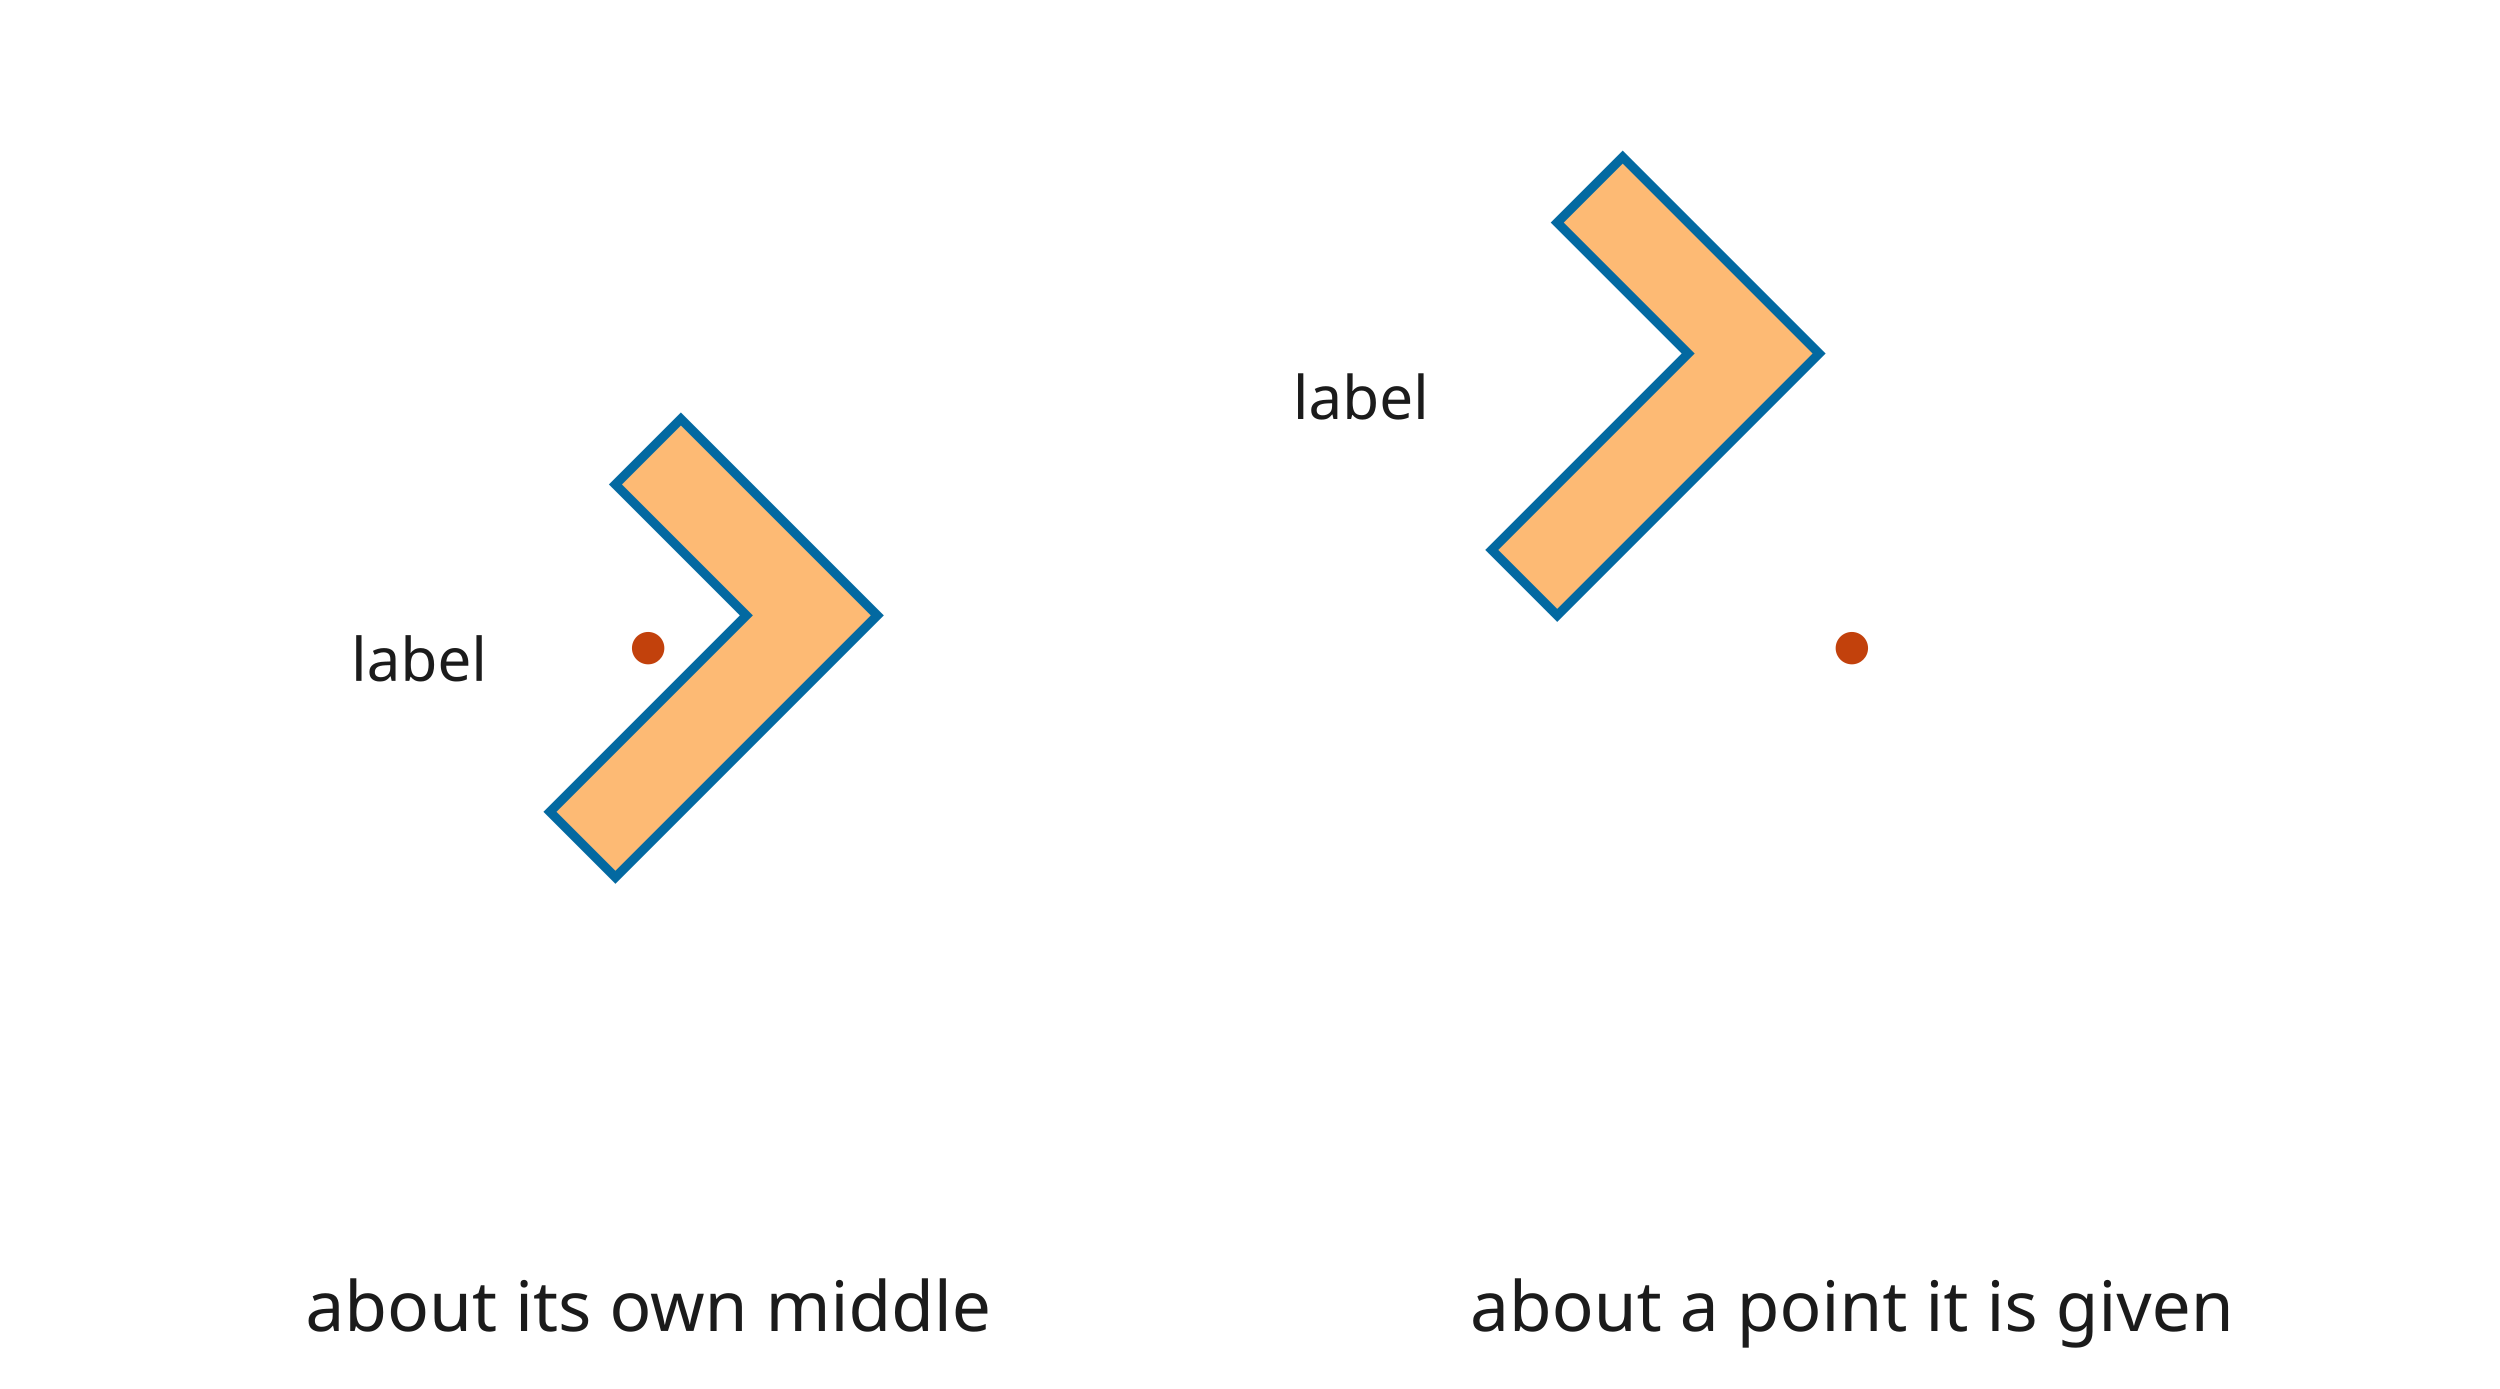
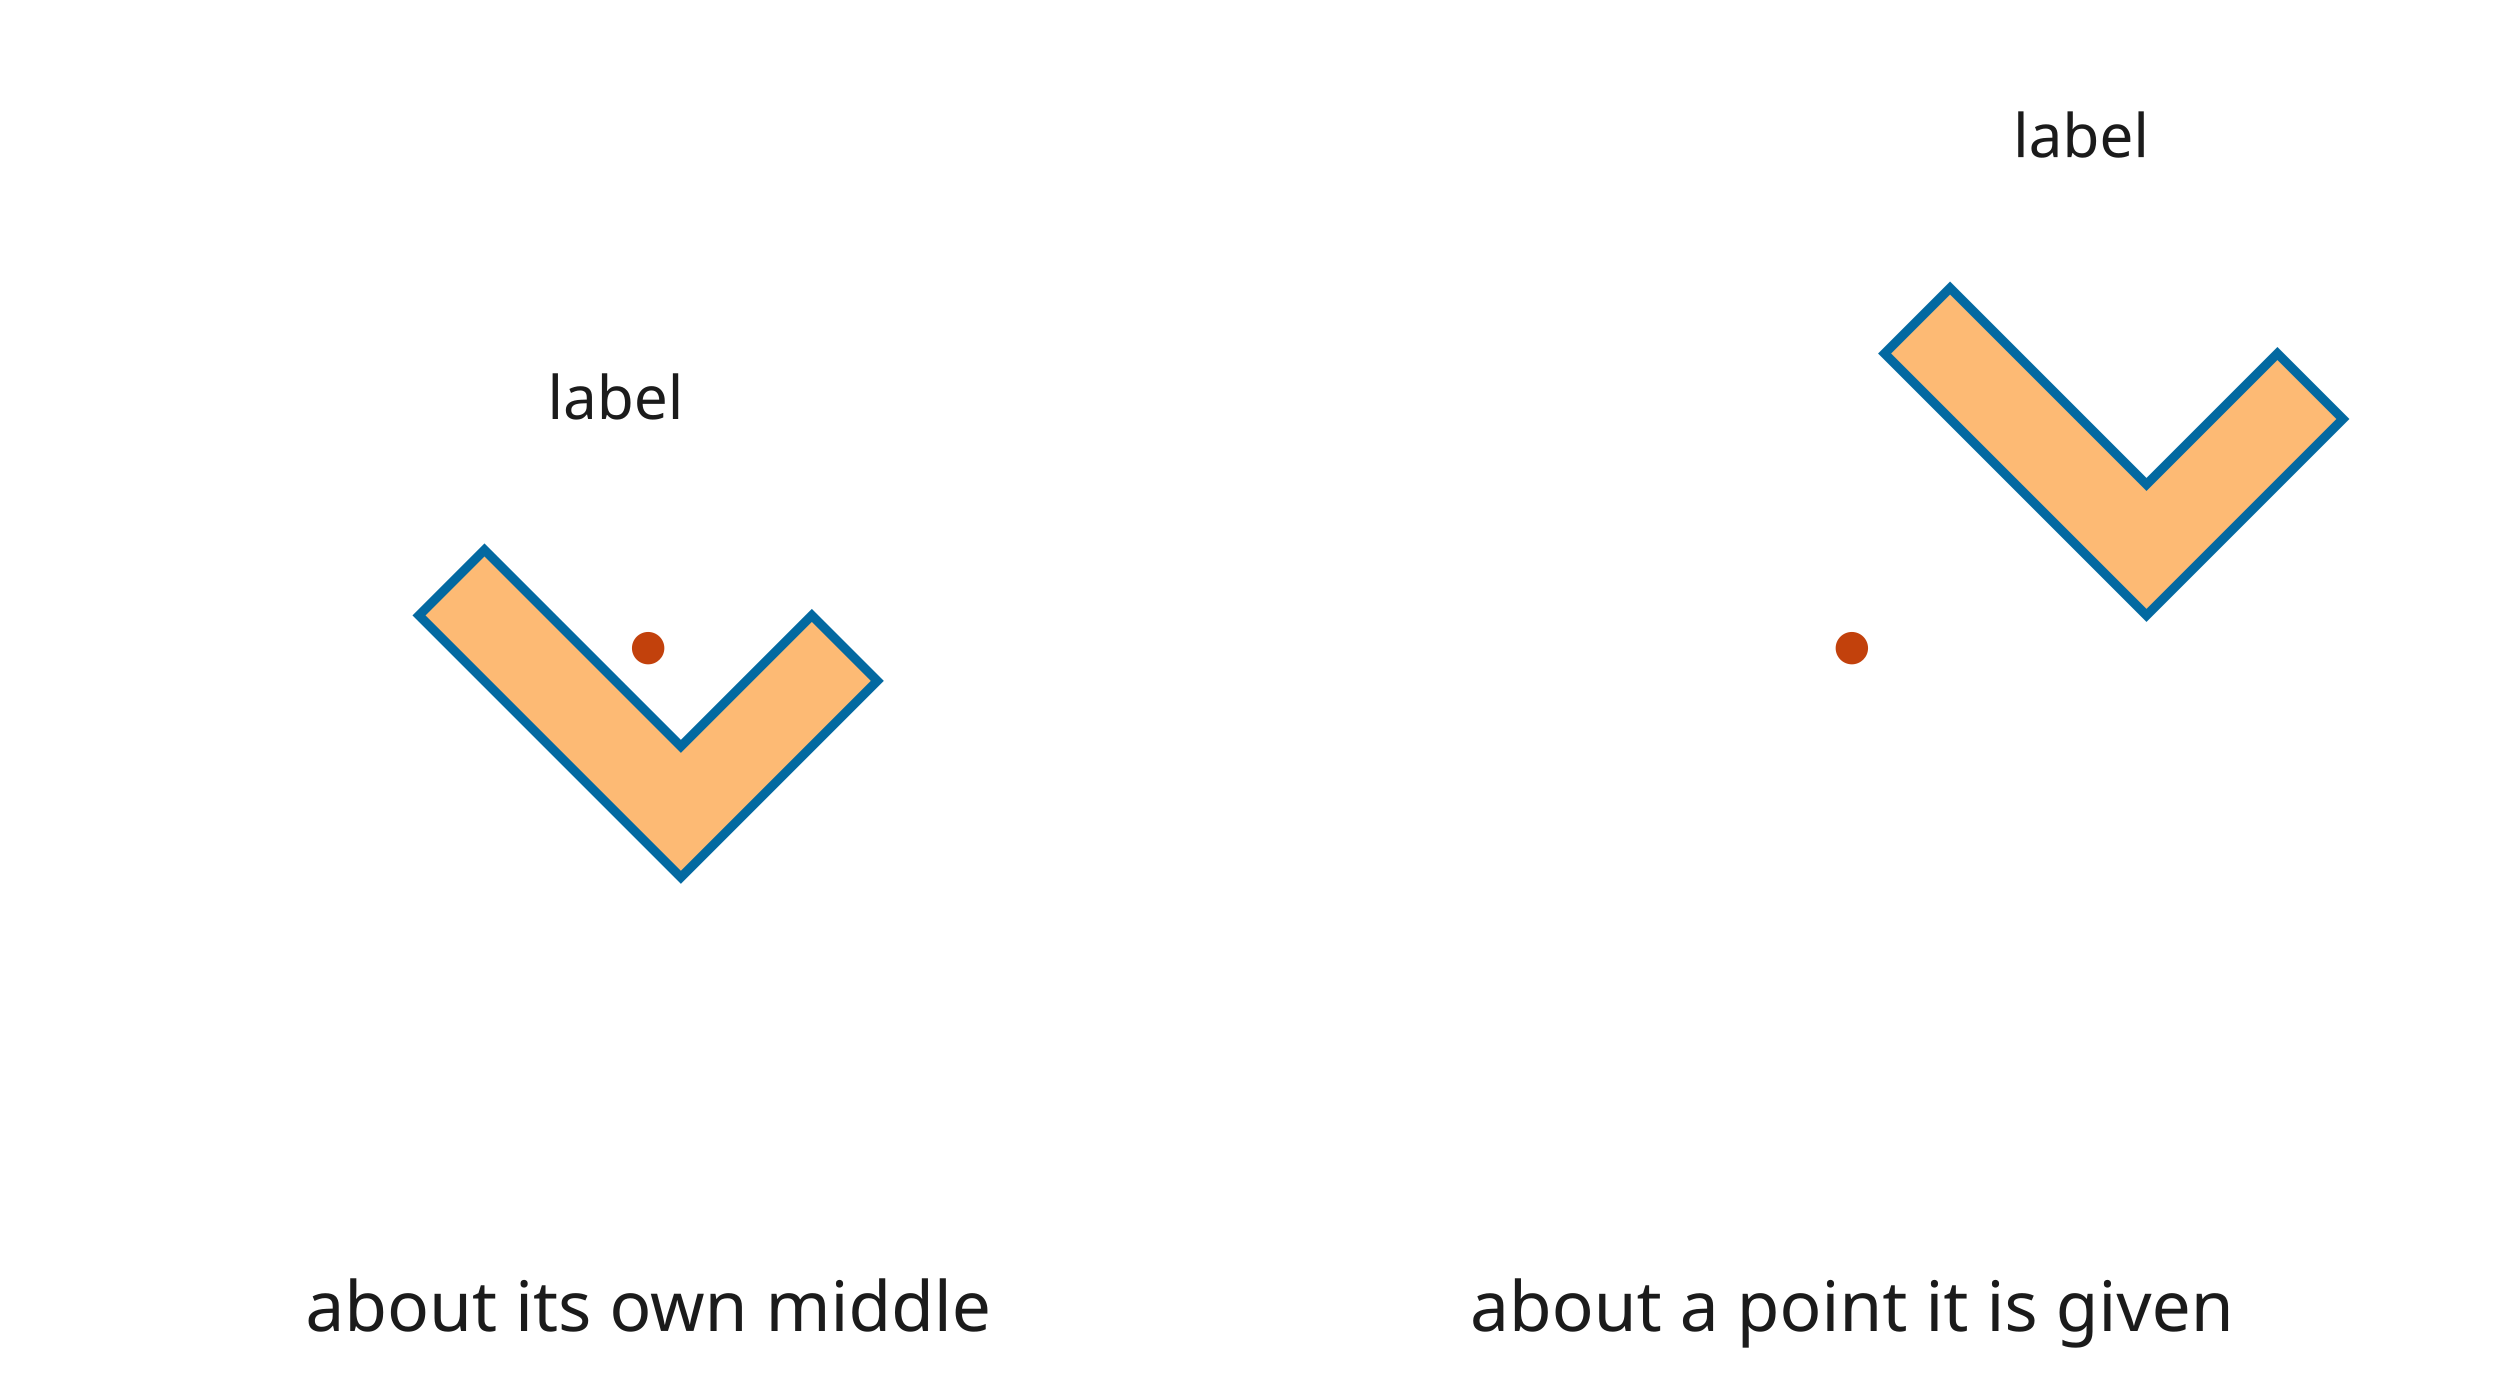
<svg xmlns="http://www.w3.org/2000/svg" viewBox="0 0 1080 600">
  <path data-mark="turns/own/pivot/disc" d="M287 280C287 276.134 283.866 273 280 273C276.134 273 273 276.134 273 280C273 283.866 276.134 287 280 287C283.866 287 287 283.866 287 280Z" fill="#c2410c" />
-   <path data-mark="turns/own/rider/ell" d="M378.995 265.858C350.711 237.574 322.426 209.289 294.142 181.005C284.714 190.433 275.286 199.861 265.858 209.289C284.714 228.146 303.57 247.002 322.426 265.858C294.142 294.142 265.858 322.426 237.574 350.711C247.002 360.139 256.43 369.567 265.858 378.995C303.57 341.283 341.283 303.57 378.995 265.858Z" fill="#fdba74" stroke="#0369a1" stroke-width="4" />
-   <text data-mark="turns/own/rider/word" x="181.005" y="294.142" font-family="sans-serif" font-size="26" fill="#1b1b1b" text-anchor="middle">label</text>
+   <path data-mark="turns/own/rider/ell" d="M294.142 378.995C322.426 350.711 350.711 322.426 378.995 294.142C369.567 284.714 360.139 275.286 350.711 265.858C331.854 284.714 312.998 303.57 294.142 322.426C265.858 294.142 237.574 265.858 209.289 237.574C199.861 247.002 190.433 256.43 181.005 265.858C218.717 303.57 256.43 341.283 294.142 378.995Z" fill="#fdba74" stroke="#0369a1" stroke-width="4" />
+   <text data-mark="turns/own/rider/word" x="265.858" y="181.005" font-family="sans-serif" font-size="26" fill="#1b1b1b" text-anchor="middle">label</text>
  <text data-mark="turns/own/label" x="280" y="575" font-family="sans-serif" font-size="30" fill="#1b1b1b" text-anchor="middle">about its own middle</text>
  <path data-mark="turns/given/pivot/disc" d="M807 280C807 276.134 803.866 273 800 273C796.134 273 793 276.134 793 280C793 283.866 796.134 287 800 287C803.866 287 807 283.866 807 280Z" fill="#c2410c" />
-   <path data-mark="turns/given/rider/ell" d="M785.858 152.721C757.574 124.437 729.289 96.152 701.005 67.868C691.577 77.296 682.149 86.724 672.721 96.152C691.577 115.008 710.433 133.865 729.289 152.721C701.005 181.005 672.721 209.289 644.437 237.574C653.865 247.002 663.293 256.43 672.721 265.858C710.433 228.146 748.146 190.433 785.858 152.721Z" fill="#fdba74" stroke="#0369a1" stroke-width="4" />
-   <text data-mark="turns/given/rider/word" x="587.868" y="181.005" font-family="sans-serif" font-size="26" fill="#1b1b1b" text-anchor="middle">label</text>
+   <path data-mark="turns/given/rider/ell" d="M927.279 265.858C955.563 237.574 983.848 209.289 1012.132 181.005C1002.704 171.577 993.276 162.149 983.848 152.721C964.992 171.577 946.135 190.433 927.279 209.289C898.995 181.005 870.711 152.721 842.426 124.437C832.998 133.865 823.57 143.293 814.142 152.721C851.854 190.433 889.567 228.146 927.279 265.858Z" fill="#fdba74" stroke="#0369a1" stroke-width="4" />
+   <text data-mark="turns/given/rider/word" x="898.995" y="67.868" font-family="sans-serif" font-size="26" fill="#1b1b1b" text-anchor="middle">label</text>
  <text data-mark="turns/given/label" x="800" y="575" font-family="sans-serif" font-size="30" fill="#1b1b1b" text-anchor="middle">about a point it is given</text>
</svg>
